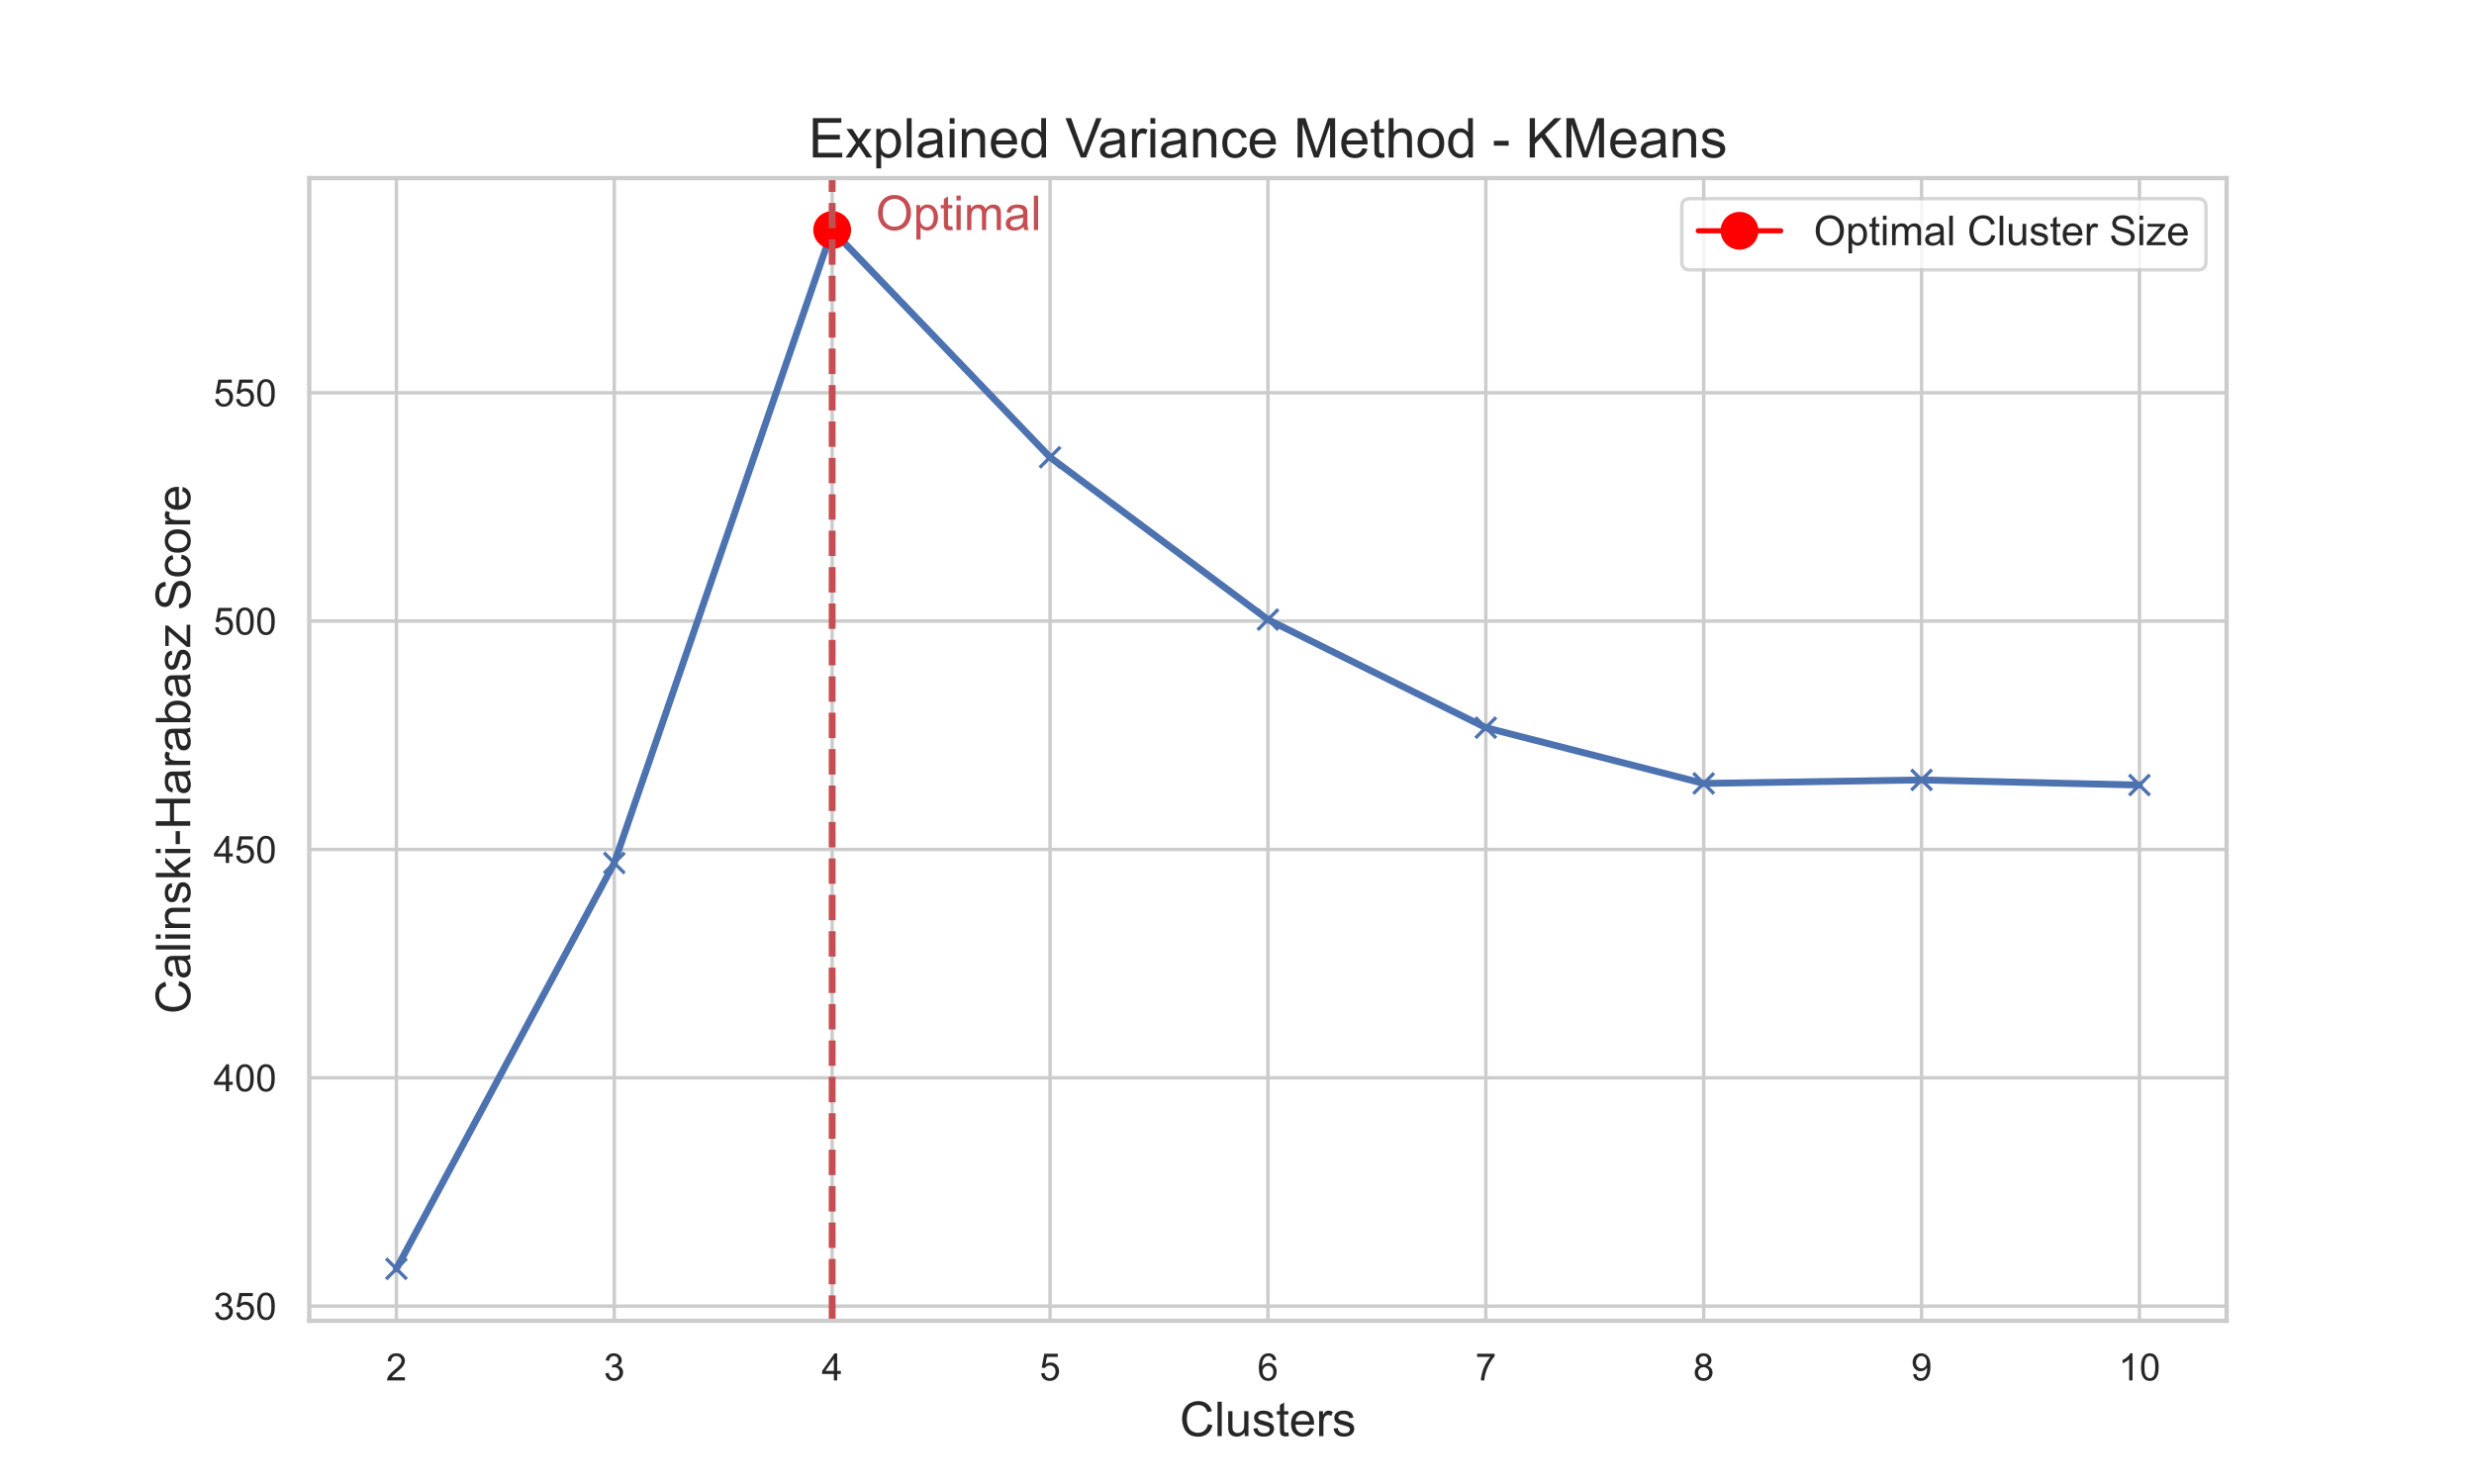
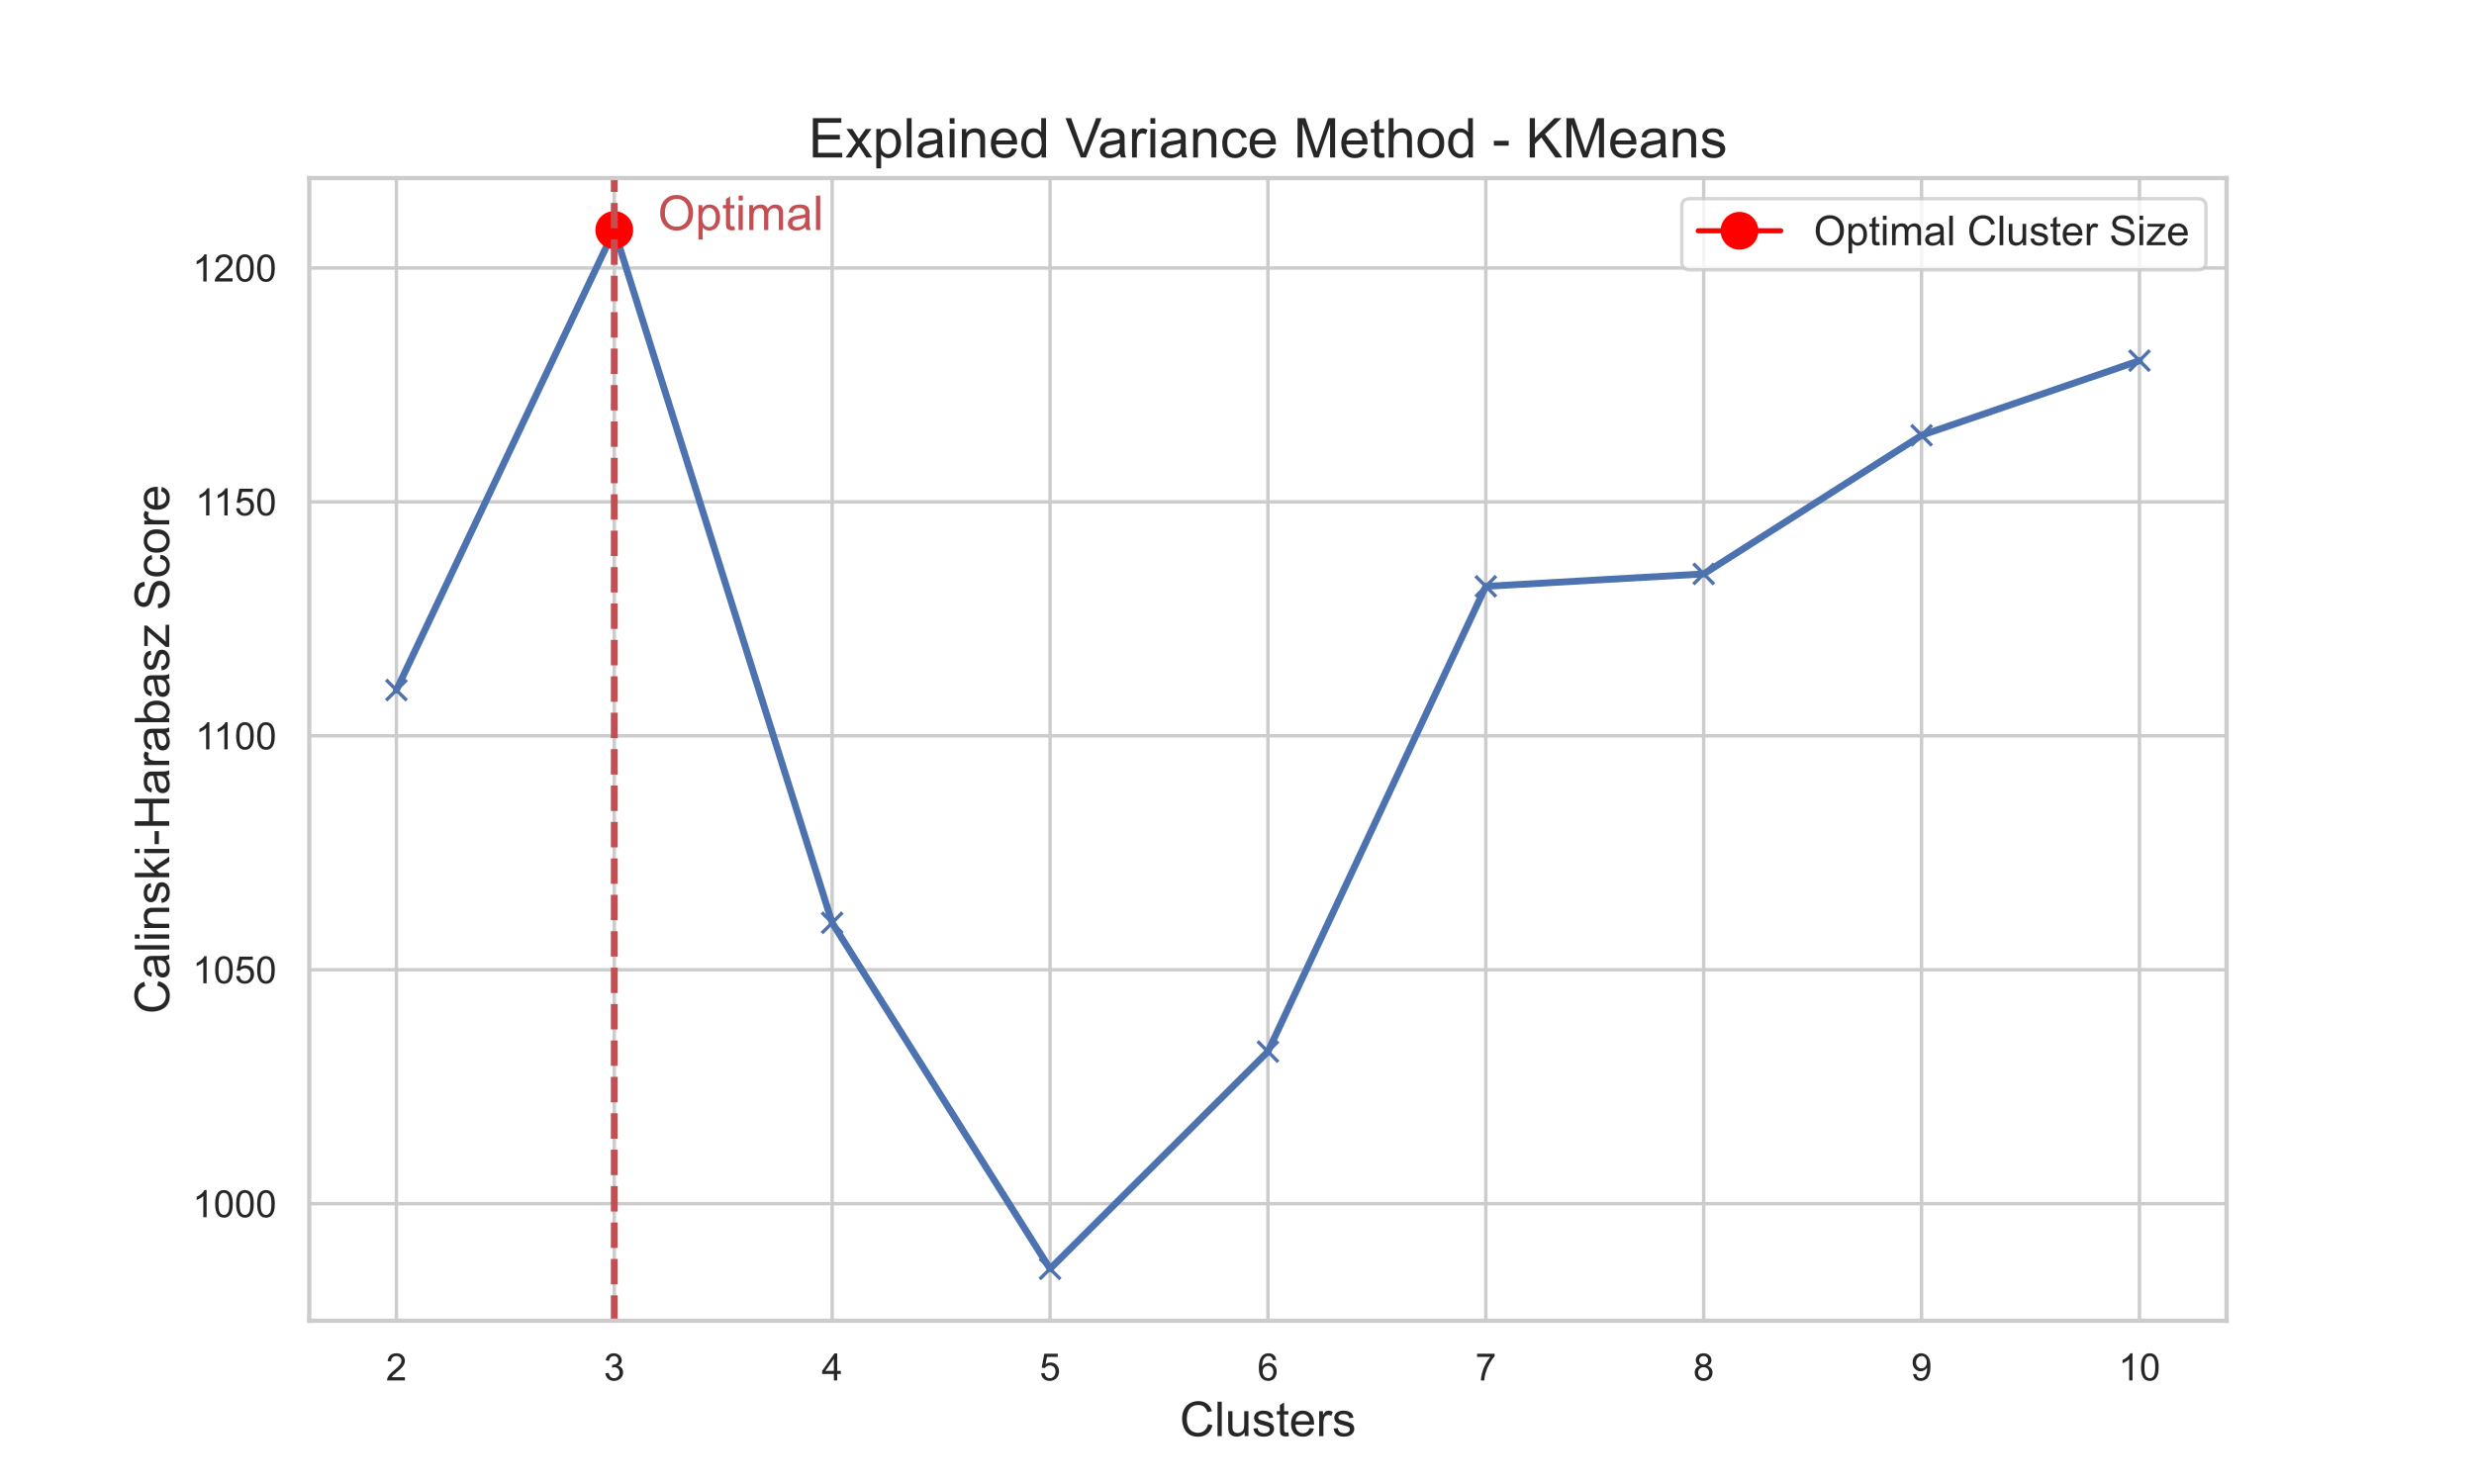
<svg xmlns="http://www.w3.org/2000/svg" xmlns:xlink="http://www.w3.org/1999/xlink" width="720pt" height="432pt" viewBox="0 0 720 432" version="1.1">
  <defs>
    <style type="text/css">*{stroke-linejoin: round; stroke-linecap: butt}</style>
  </defs>
  <g id="figure_1">
    <g id="patch_1">
      <path d="M 0 432  L 720 432  L 720 0  L 0 0  z " style="fill: #ffffff" />
    </g>
    <g id="axes_1">
      <g id="patch_2">
        <path d="M 90 384.48  L 648 384.48  L 648 51.84  L 90 51.84  z " style="fill: #ffffff" />
      </g>
      <g id="matplotlib.axis_1">
        <g id="xtick_1">
          <g id="line2d_1">
-             <path d="M 115.364 384.48  L 115.364 51.84  " clip-path="url(#pc4f36ebb97)" style="fill: none; stroke: #cccccc; stroke-linecap: round" />
+             <path d="M 115.364 384.48  L 115.364 51.84  " clip-path="url(#p779f00b469)" style="fill: none; stroke: #cccccc; stroke-linecap: round" />
          </g>
          <g id="text_1">
            <g style="fill: #262626" transform="translate(112.3051 401.8536) scale(0.11 -0.11)">
              <defs>
                <path id="ArialMT-32" d="M 3222 541  L 3222 0  L 194 0  Q 188 203 259 391  Q 375 700 629 1000  Q 884 1300 1366 1694  Q 2113 2306 2375 2664  Q 2638 3022 2638 3341  Q 2638 3675 2398 3904  Q 2159 4134 1775 4134  Q 1369 4134 1125 3890  Q 881 3647 878 3216  L 300 3275  Q 359 3922 746 4261  Q 1134 4600 1788 4600  Q 2447 4600 2831 4234  Q 3216 3869 3216 3328  Q 3216 3053 3103 2787  Q 2991 2522 2730 2228  Q 2469 1934 1863 1422  Q 1356 997 1212 845  Q 1069 694 975 541  L 3222 541  z " transform="scale(0.015625)" />
              </defs>
              <use xlink:href="#ArialMT-32" />
            </g>
          </g>
        </g>
        <g id="xtick_2">
          <g id="line2d_2">
-             <path d="M 178.773 384.48  L 178.773 51.84  " clip-path="url(#pc4f36ebb97)" style="fill: none; stroke: #cccccc; stroke-linecap: round" />
+             <path d="M 178.773 384.48  L 178.773 51.84  " clip-path="url(#p779f00b469)" style="fill: none; stroke: #cccccc; stroke-linecap: round" />
          </g>
          <g id="text_2">
            <g style="fill: #262626" transform="translate(175.7142 401.8536) scale(0.11 -0.11)">
              <defs>
                <path id="ArialMT-33" d="M 269 1209  L 831 1284  Q 928 806 1161 595  Q 1394 384 1728 384  Q 2125 384 2398 659  Q 2672 934 2672 1341  Q 2672 1728 2419 1979  Q 2166 2231 1775 2231  Q 1616 2231 1378 2169  L 1441 2663  Q 1497 2656 1531 2656  Q 1891 2656 2178 2843  Q 2466 3031 2466 3422  Q 2466 3731 2256 3934  Q 2047 4138 1716 4138  Q 1388 4138 1169 3931  Q 950 3725 888 3313  L 325 3413  Q 428 3978 793 4289  Q 1159 4600 1703 4600  Q 2078 4600 2393 4439  Q 2709 4278 2876 4000  Q 3044 3722 3044 3409  Q 3044 3113 2884 2869  Q 2725 2625 2413 2481  Q 2819 2388 3044 2092  Q 3269 1797 3269 1353  Q 3269 753 2831 336  Q 2394 -81 1725 -81  Q 1122 -81 723 278  Q 325 638 269 1209  z " transform="scale(0.015625)" />
              </defs>
              <use xlink:href="#ArialMT-33" />
            </g>
          </g>
        </g>
        <g id="xtick_3">
          <g id="line2d_3">
-             <path d="M 242.182 384.48  L 242.182 51.84  " clip-path="url(#pc4f36ebb97)" style="fill: none; stroke: #cccccc; stroke-linecap: round" />
+             <path d="M 242.182 384.48  L 242.182 51.84  " clip-path="url(#p779f00b469)" style="fill: none; stroke: #cccccc; stroke-linecap: round" />
          </g>
          <g id="text_3">
            <g style="fill: #262626" transform="translate(239.1233 401.8536) scale(0.11 -0.11)">
              <defs>
                <path id="ArialMT-34" d="M 2069 0  L 2069 1097  L 81 1097  L 81 1613  L 2172 4581  L 2631 4581  L 2631 1613  L 3250 1613  L 3250 1097  L 2631 1097  L 2631 0  L 2069 0  z M 2069 1613  L 2069 3678  L 634 1613  L 2069 1613  z " transform="scale(0.015625)" />
              </defs>
              <use xlink:href="#ArialMT-34" />
            </g>
          </g>
        </g>
        <g id="xtick_4">
          <g id="line2d_4">
-             <path d="M 305.591 384.48  L 305.591 51.84  " clip-path="url(#pc4f36ebb97)" style="fill: none; stroke: #cccccc; stroke-linecap: round" />
+             <path d="M 305.591 384.48  L 305.591 51.84  " clip-path="url(#p779f00b469)" style="fill: none; stroke: #cccccc; stroke-linecap: round" />
          </g>
          <g id="text_4">
            <g style="fill: #262626" transform="translate(302.5324 401.8536) scale(0.11 -0.11)">
              <defs>
                <path id="ArialMT-35" d="M 266 1200  L 856 1250  Q 922 819 1161 601  Q 1400 384 1738 384  Q 2144 384 2425 690  Q 2706 997 2706 1503  Q 2706 1984 2436 2262  Q 2166 2541 1728 2541  Q 1456 2541 1237 2417  Q 1019 2294 894 2097  L 366 2166  L 809 4519  L 3088 4519  L 3088 3981  L 1259 3981  L 1013 2750  Q 1425 3038 1878 3038  Q 2478 3038 2890 2622  Q 3303 2206 3303 1553  Q 3303 931 2941 478  Q 2500 -78 1738 -78  Q 1113 -78 717 272  Q 322 622 266 1200  z " transform="scale(0.015625)" />
              </defs>
              <use xlink:href="#ArialMT-35" />
            </g>
          </g>
        </g>
        <g id="xtick_5">
          <g id="line2d_5">
-             <path d="M 369 384.48  L 369 51.84  " clip-path="url(#pc4f36ebb97)" style="fill: none; stroke: #cccccc; stroke-linecap: round" />
+             <path d="M 369 384.48  L 369 51.84  " clip-path="url(#p779f00b469)" style="fill: none; stroke: #cccccc; stroke-linecap: round" />
          </g>
          <g id="text_5">
            <g style="fill: #262626" transform="translate(365.9415 401.8536) scale(0.11 -0.11)">
              <defs>
                <path id="ArialMT-36" d="M 3184 3459  L 2625 3416  Q 2550 3747 2413 3897  Q 2184 4138 1850 4138  Q 1581 4138 1378 3988  Q 1113 3794 959 3422  Q 806 3050 800 2363  Q 1003 2672 1297 2822  Q 1591 2972 1913 2972  Q 2475 2972 2870 2558  Q 3266 2144 3266 1488  Q 3266 1056 3080 686  Q 2894 316 2569 119  Q 2244 -78 1831 -78  Q 1128 -78 684 439  Q 241 956 241 2144  Q 241 3472 731 4075  Q 1159 4600 1884 4600  Q 2425 4600 2770 4297  Q 3116 3994 3184 3459  z M 888 1484  Q 888 1194 1011 928  Q 1134 663 1356 523  Q 1578 384 1822 384  Q 2178 384 2434 671  Q 2691 959 2691 1453  Q 2691 1928 2437 2201  Q 2184 2475 1800 2475  Q 1419 2475 1153 2201  Q 888 1928 888 1484  z " transform="scale(0.015625)" />
              </defs>
              <use xlink:href="#ArialMT-36" />
            </g>
          </g>
        </g>
        <g id="xtick_6">
          <g id="line2d_6">
-             <path d="M 432.409 384.48  L 432.409 51.84  " clip-path="url(#pc4f36ebb97)" style="fill: none; stroke: #cccccc; stroke-linecap: round" />
+             <path d="M 432.409 384.48  L 432.409 51.84  " clip-path="url(#p779f00b469)" style="fill: none; stroke: #cccccc; stroke-linecap: round" />
          </g>
          <g id="text_6">
            <g style="fill: #262626" transform="translate(429.3506 401.8536) scale(0.11 -0.11)">
              <defs>
                <path id="ArialMT-37" d="M 303 3981  L 303 4522  L 3269 4522  L 3269 4084  Q 2831 3619 2401 2847  Q 1972 2075 1738 1259  Q 1569 684 1522 0  L 944 0  Q 953 541 1156 1306  Q 1359 2072 1739 2783  Q 2119 3494 2547 3981  L 303 3981  z " transform="scale(0.015625)" />
              </defs>
              <use xlink:href="#ArialMT-37" />
            </g>
          </g>
        </g>
        <g id="xtick_7">
          <g id="line2d_7">
-             <path d="M 495.818 384.48  L 495.818 51.84  " clip-path="url(#pc4f36ebb97)" style="fill: none; stroke: #cccccc; stroke-linecap: round" />
+             <path d="M 495.818 384.48  L 495.818 51.84  " clip-path="url(#p779f00b469)" style="fill: none; stroke: #cccccc; stroke-linecap: round" />
          </g>
          <g id="text_7">
            <g style="fill: #262626" transform="translate(492.7597 401.8536) scale(0.11 -0.11)">
              <defs>
                <path id="ArialMT-38" d="M 1131 2484  Q 781 2613 612 2850  Q 444 3088 444 3419  Q 444 3919 803 4259  Q 1163 4600 1759 4600  Q 2359 4600 2725 4251  Q 3091 3903 3091 3403  Q 3091 3084 2923 2848  Q 2756 2613 2416 2484  Q 2838 2347 3058 2040  Q 3278 1734 3278 1309  Q 3278 722 2862 322  Q 2447 -78 1769 -78  Q 1091 -78 675 323  Q 259 725 259 1325  Q 259 1772 486 2073  Q 713 2375 1131 2484  z M 1019 3438  Q 1019 3113 1228 2906  Q 1438 2700 1772 2700  Q 2097 2700 2305 2904  Q 2513 3109 2513 3406  Q 2513 3716 2298 3927  Q 2084 4138 1766 4138  Q 1444 4138 1231 3931  Q 1019 3725 1019 3438  z M 838 1322  Q 838 1081 952 856  Q 1066 631 1291 507  Q 1516 384 1775 384  Q 2178 384 2440 643  Q 2703 903 2703 1303  Q 2703 1709 2433 1975  Q 2163 2241 1756 2241  Q 1359 2241 1098 1978  Q 838 1716 838 1322  z " transform="scale(0.015625)" />
              </defs>
              <use xlink:href="#ArialMT-38" />
            </g>
          </g>
        </g>
        <g id="xtick_8">
          <g id="line2d_8">
-             <path d="M 559.227 384.48  L 559.227 51.84  " clip-path="url(#pc4f36ebb97)" style="fill: none; stroke: #cccccc; stroke-linecap: round" />
+             <path d="M 559.227 384.48  L 559.227 51.84  " clip-path="url(#p779f00b469)" style="fill: none; stroke: #cccccc; stroke-linecap: round" />
          </g>
          <g id="text_8">
            <g style="fill: #262626" transform="translate(556.1688 401.8536) scale(0.11 -0.11)">
              <defs>
                <path id="ArialMT-39" d="M 350 1059  L 891 1109  Q 959 728 1153 556  Q 1347 384 1650 384  Q 1909 384 2104 503  Q 2300 622 2425 820  Q 2550 1019 2634 1356  Q 2719 1694 2719 2044  Q 2719 2081 2716 2156  Q 2547 1888 2255 1720  Q 1963 1553 1622 1553  Q 1053 1553 659 1965  Q 266 2378 266 3053  Q 266 3750 677 4175  Q 1088 4600 1706 4600  Q 2153 4600 2523 4359  Q 2894 4119 3086 3673  Q 3278 3228 3278 2384  Q 3278 1506 3087 986  Q 2897 466 2520 194  Q 2144 -78 1638 -78  Q 1100 -78 759 220  Q 419 519 350 1059  z M 2653 3081  Q 2653 3566 2395 3850  Q 2138 4134 1775 4134  Q 1400 4134 1122 3828  Q 844 3522 844 3034  Q 844 2597 1108 2323  Q 1372 2050 1759 2050  Q 2150 2050 2401 2323  Q 2653 2597 2653 3081  z " transform="scale(0.015625)" />
              </defs>
              <use xlink:href="#ArialMT-39" />
            </g>
          </g>
        </g>
        <g id="xtick_9">
          <g id="line2d_9">
-             <path d="M 622.636 384.48  L 622.636 51.84  " clip-path="url(#pc4f36ebb97)" style="fill: none; stroke: #cccccc; stroke-linecap: round" />
+             <path d="M 622.636 384.48  L 622.636 51.84  " clip-path="url(#p779f00b469)" style="fill: none; stroke: #cccccc; stroke-linecap: round" />
          </g>
          <g id="text_9">
            <g style="fill: #262626" transform="translate(616.5193 401.8536) scale(0.11 -0.11)">
              <defs>
                <path id="ArialMT-31" d="M 2384 0  L 1822 0  L 1822 3584  Q 1619 3391 1289 3197  Q 959 3003 697 2906  L 697 3450  Q 1169 3672 1522 3987  Q 1875 4303 2022 4600  L 2384 4600  L 2384 0  z " transform="scale(0.015625)" />
                <path id="ArialMT-30" d="M 266 2259  Q 266 3072 433 3567  Q 600 4063 929 4331  Q 1259 4600 1759 4600  Q 2128 4600 2406 4451  Q 2684 4303 2865 4023  Q 3047 3744 3150 3342  Q 3253 2941 3253 2259  Q 3253 1453 3087 958  Q 2922 463 2592 192  Q 2263 -78 1759 -78  Q 1097 -78 719 397  Q 266 969 266 2259  z M 844 2259  Q 844 1131 1108 757  Q 1372 384 1759 384  Q 2147 384 2411 759  Q 2675 1134 2675 2259  Q 2675 3391 2411 3762  Q 2147 4134 1753 4134  Q 1366 4134 1134 3806  Q 844 3388 844 2259  z " transform="scale(0.015625)" />
              </defs>
              <use xlink:href="#ArialMT-31" />
              <use xlink:href="#ArialMT-30" x="55.615" />
            </g>
          </g>
        </g>
        <g id="text_10">
          <g style="fill: #262626" transform="translate(343.3286 418.0608) scale(0.14 -0.14)">
            <defs>
              <path id="ArialMT-43" d="M 3763 1606  L 4369 1453  Q 4178 706 3683 314  Q 3188 -78 2472 -78  Q 1731 -78 1267 223  Q 803 525 561 1097  Q 319 1669 319 2325  Q 319 3041 592 3573  Q 866 4106 1370 4382  Q 1875 4659 2481 4659  Q 3169 4659 3637 4309  Q 4106 3959 4291 3325  L 3694 3184  Q 3534 3684 3231 3912  Q 2928 4141 2469 4141  Q 1941 4141 1586 3887  Q 1231 3634 1087 3207  Q 944 2781 944 2328  Q 944 1744 1114 1308  Q 1284 872 1643 656  Q 2003 441 2422 441  Q 2931 441 3284 734  Q 3638 1028 3763 1606  z " transform="scale(0.015625)" />
              <path id="ArialMT-6c" d="M 409 0  L 409 4581  L 972 4581  L 972 0  L 409 0  z " transform="scale(0.015625)" />
              <path id="ArialMT-75" d="M 2597 0  L 2597 488  Q 2209 -75 1544 -75  Q 1250 -75 995 37  Q 741 150 617 320  Q 494 491 444 738  Q 409 903 409 1263  L 409 3319  L 972 3319  L 972 1478  Q 972 1038 1006 884  Q 1059 663 1231 536  Q 1403 409 1656 409  Q 1909 409 2131 539  Q 2353 669 2445 892  Q 2538 1116 2538 1541  L 2538 3319  L 3100 3319  L 3100 0  L 2597 0  z " transform="scale(0.015625)" />
              <path id="ArialMT-73" d="M 197 991  L 753 1078  Q 800 744 1014 566  Q 1228 388 1613 388  Q 2000 388 2187 545  Q 2375 703 2375 916  Q 2375 1106 2209 1216  Q 2094 1291 1634 1406  Q 1016 1563 777 1677  Q 538 1791 414 1992  Q 291 2194 291 2438  Q 291 2659 392 2848  Q 494 3038 669 3163  Q 800 3259 1026 3326  Q 1253 3394 1513 3394  Q 1903 3394 2198 3281  Q 2494 3169 2634 2976  Q 2775 2784 2828 2463  L 2278 2388  Q 2241 2644 2061 2787  Q 1881 2931 1553 2931  Q 1166 2931 1000 2803  Q 834 2675 834 2503  Q 834 2394 903 2306  Q 972 2216 1119 2156  Q 1203 2125 1616 2013  Q 2213 1853 2448 1751  Q 2684 1650 2818 1456  Q 2953 1263 2953 975  Q 2953 694 2789 445  Q 2625 197 2315 61  Q 2006 -75 1616 -75  Q 969 -75 630 194  Q 291 463 197 991  z " transform="scale(0.015625)" />
              <path id="ArialMT-74" d="M 1650 503  L 1731 6  Q 1494 -44 1306 -44  Q 1000 -44 831 53  Q 663 150 594 308  Q 525 466 525 972  L 525 2881  L 113 2881  L 113 3319  L 525 3319  L 525 4141  L 1084 4478  L 1084 3319  L 1650 3319  L 1650 2881  L 1084 2881  L 1084 941  Q 1084 700 1114 631  Q 1144 563 1211 522  Q 1278 481 1403 481  Q 1497 481 1650 503  z " transform="scale(0.015625)" />
              <path id="ArialMT-65" d="M 2694 1069  L 3275 997  Q 3138 488 2766 206  Q 2394 -75 1816 -75  Q 1088 -75 661 373  Q 234 822 234 1631  Q 234 2469 665 2931  Q 1097 3394 1784 3394  Q 2450 3394 2872 2941  Q 3294 2488 3294 1666  Q 3294 1616 3291 1516  L 816 1516  Q 847 969 1125 678  Q 1403 388 1819 388  Q 2128 388 2347 550  Q 2566 713 2694 1069  z M 847 1978  L 2700 1978  Q 2663 2397 2488 2606  Q 2219 2931 1791 2931  Q 1403 2931 1139 2672  Q 875 2413 847 1978  z " transform="scale(0.015625)" />
              <path id="ArialMT-72" d="M 416 0  L 416 3319  L 922 3319  L 922 2816  Q 1116 3169 1280 3281  Q 1444 3394 1641 3394  Q 1925 3394 2219 3213  L 2025 2691  Q 1819 2813 1613 2813  Q 1428 2813 1281 2702  Q 1134 2591 1072 2394  Q 978 2094 978 1738  L 978 0  L 416 0  z " transform="scale(0.015625)" />
            </defs>
            <use xlink:href="#ArialMT-43" />
            <use xlink:href="#ArialMT-6c" x="72.217" />
            <use xlink:href="#ArialMT-75" x="94.434" />
            <use xlink:href="#ArialMT-73" x="150.049" />
            <use xlink:href="#ArialMT-74" x="200.049" />
            <use xlink:href="#ArialMT-65" x="227.832" />
            <use xlink:href="#ArialMT-72" x="283.447" />
            <use xlink:href="#ArialMT-73" x="316.748" />
          </g>
        </g>
      </g>
      <g id="matplotlib.axis_2">
        <g id="ytick_1">
          <g id="line2d_10">
-             <path d="M 90 380.224  L 648 380.224  " clip-path="url(#pc4f36ebb97)" style="fill: none; stroke: #cccccc; stroke-linecap: round" />
+             <path d="M 90 350.4  L 648 350.4  " clip-path="url(#p779f00b469)" style="fill: none; stroke: #cccccc; stroke-linecap: round" />
          </g>
          <g id="text_11">
-             <g style="fill: #262626" transform="translate(62.14891 384.1608) scale(0.11 -0.11)">
-               <use xlink:href="#ArialMT-33" />
-               <use xlink:href="#ArialMT-35" x="55.615" />
+             <g style="fill: #262626" transform="translate(56.03187 354.3364) scale(0.11 -0.11)">
+               <use xlink:href="#ArialMT-31" />
+               <use xlink:href="#ArialMT-30" x="55.615" />
              <use xlink:href="#ArialMT-30" x="111.23" />
+               <use xlink:href="#ArialMT-30" x="166.846" />
            </g>
          </g>
        </g>
        <g id="ytick_2">
          <g id="line2d_11">
-             <path d="M 90 313.751  L 648 313.751  " clip-path="url(#pc4f36ebb97)" style="fill: none; stroke: #cccccc; stroke-linecap: round" />
+             <path d="M 90 282.301  L 648 282.301  " clip-path="url(#p779f00b469)" style="fill: none; stroke: #cccccc; stroke-linecap: round" />
          </g>
          <g id="text_12">
-             <g style="fill: #262626" transform="translate(62.14891 317.6878) scale(0.11 -0.11)">
-               <use xlink:href="#ArialMT-34" />
+             <g style="fill: #262626" transform="translate(56.03187 286.2377) scale(0.11 -0.11)">
+               <use xlink:href="#ArialMT-31" />
              <use xlink:href="#ArialMT-30" x="55.615" />
-               <use xlink:href="#ArialMT-30" x="111.23" />
+               <use xlink:href="#ArialMT-35" x="111.23" />
+               <use xlink:href="#ArialMT-30" x="166.846" />
            </g>
          </g>
        </g>
        <g id="ytick_3">
          <g id="line2d_12">
-             <path d="M 90 247.278  L 648 247.278  " clip-path="url(#pc4f36ebb97)" style="fill: none; stroke: #cccccc; stroke-linecap: round" />
+             <path d="M 90 214.202  L 648 214.202  " clip-path="url(#p779f00b469)" style="fill: none; stroke: #cccccc; stroke-linecap: round" />
          </g>
          <g id="text_13">
-             <g style="fill: #262626" transform="translate(62.14891 251.2147) scale(0.11 -0.11)">
-               <use xlink:href="#ArialMT-34" />
-               <use xlink:href="#ArialMT-35" x="55.615" />
-               <use xlink:href="#ArialMT-30" x="111.23" />
+             <g style="fill: #262626" transform="translate(56.84313 218.1389) scale(0.11 -0.11)">
+               <use xlink:href="#ArialMT-31" />
+               <use xlink:href="#ArialMT-31" x="48.24" />
+               <use xlink:href="#ArialMT-30" x="103.855" />
+               <use xlink:href="#ArialMT-30" x="159.471" />
            </g>
          </g>
        </g>
        <g id="ytick_4">
          <g id="line2d_13">
-             <path d="M 90 180.805  L 648 180.805  " clip-path="url(#pc4f36ebb97)" style="fill: none; stroke: #cccccc; stroke-linecap: round" />
+             <path d="M 90 146.103  L 648 146.103  " clip-path="url(#p779f00b469)" style="fill: none; stroke: #cccccc; stroke-linecap: round" />
          </g>
          <g id="text_14">
-             <g style="fill: #262626" transform="translate(62.14891 184.7417) scale(0.11 -0.11)">
-               <use xlink:href="#ArialMT-35" />
-               <use xlink:href="#ArialMT-30" x="55.615" />
-               <use xlink:href="#ArialMT-30" x="111.23" />
+             <g style="fill: #262626" transform="translate(56.84313 150.0402) scale(0.11 -0.11)">
+               <use xlink:href="#ArialMT-31" />
+               <use xlink:href="#ArialMT-31" x="48.24" />
+               <use xlink:href="#ArialMT-35" x="103.855" />
+               <use xlink:href="#ArialMT-30" x="159.471" />
            </g>
          </g>
        </g>
        <g id="ytick_5">
          <g id="line2d_14">
-             <path d="M 90 114.332  L 648 114.332  " clip-path="url(#pc4f36ebb97)" style="fill: none; stroke: #cccccc; stroke-linecap: round" />
+             <path d="M 90 78.005  L 648 78.005  " clip-path="url(#p779f00b469)" style="fill: none; stroke: #cccccc; stroke-linecap: round" />
          </g>
          <g id="text_15">
-             <g style="fill: #262626" transform="translate(62.14891 118.2686) scale(0.11 -0.11)">
-               <use xlink:href="#ArialMT-35" />
-               <use xlink:href="#ArialMT-35" x="55.615" />
+             <g style="fill: #262626" transform="translate(56.03187 81.9414) scale(0.11 -0.11)">
+               <use xlink:href="#ArialMT-31" />
+               <use xlink:href="#ArialMT-32" x="55.615" />
              <use xlink:href="#ArialMT-30" x="111.23" />
+               <use xlink:href="#ArialMT-30" x="166.846" />
            </g>
          </g>
        </g>
        <g id="text_16">
-           <g style="fill: #262626" transform="translate(55.36641 295.1841) rotate(-90) scale(0.14 -0.14)">
+           <g style="fill: #262626" transform="translate(49.24938 295.1841) rotate(-90) scale(0.14 -0.14)">
            <defs>
              <path id="ArialMT-61" d="M 2588 409  Q 2275 144 1986 34  Q 1697 -75 1366 -75  Q 819 -75 525 192  Q 231 459 231 875  Q 231 1119 342 1320  Q 453 1522 633 1644  Q 813 1766 1038 1828  Q 1203 1872 1538 1913  Q 2219 1994 2541 2106  Q 2544 2222 2544 2253  Q 2544 2597 2384 2738  Q 2169 2928 1744 2928  Q 1347 2928 1158 2789  Q 969 2650 878 2297  L 328 2372  Q 403 2725 575 2942  Q 747 3159 1072 3276  Q 1397 3394 1825 3394  Q 2250 3394 2515 3294  Q 2781 3194 2906 3042  Q 3031 2891 3081 2659  Q 3109 2516 3109 2141  L 3109 1391  Q 3109 606 3145 398  Q 3181 191 3288 0  L 2700 0  Q 2613 175 2588 409  z M 2541 1666  Q 2234 1541 1622 1453  Q 1275 1403 1131 1340  Q 988 1278 909 1158  Q 831 1038 831 891  Q 831 666 1001 516  Q 1172 366 1500 366  Q 1825 366 2078 508  Q 2331 650 2450 897  Q 2541 1088 2541 1459  L 2541 1666  z " transform="scale(0.015625)" />
              <path id="ArialMT-69" d="M 425 3934  L 425 4581  L 988 4581  L 988 3934  L 425 3934  z M 425 0  L 425 3319  L 988 3319  L 988 0  L 425 0  z " transform="scale(0.015625)" />
              <path id="ArialMT-6e" d="M 422 0  L 422 3319  L 928 3319  L 928 2847  Q 1294 3394 1984 3394  Q 2284 3394 2536 3286  Q 2788 3178 2913 3003  Q 3038 2828 3088 2588  Q 3119 2431 3119 2041  L 3119 0  L 2556 0  L 2556 2019  Q 2556 2363 2490 2533  Q 2425 2703 2258 2804  Q 2091 2906 1866 2906  Q 1506 2906 1245 2678  Q 984 2450 984 1813  L 984 0  L 422 0  z " transform="scale(0.015625)" />
              <path id="ArialMT-6b" d="M 425 0  L 425 4581  L 988 4581  L 988 1969  L 2319 3319  L 3047 3319  L 1778 2088  L 3175 0  L 2481 0  L 1384 1697  L 988 1316  L 988 0  L 425 0  z " transform="scale(0.015625)" />
              <path id="ArialMT-2d" d="M 203 1375  L 203 1941  L 1931 1941  L 1931 1375  L 203 1375  z " transform="scale(0.015625)" />
              <path id="ArialMT-48" d="M 513 0  L 513 4581  L 1119 4581  L 1119 2700  L 3500 2700  L 3500 4581  L 4106 4581  L 4106 0  L 3500 0  L 3500 2159  L 1119 2159  L 1119 0  L 513 0  z " transform="scale(0.015625)" />
              <path id="ArialMT-62" d="M 941 0  L 419 0  L 419 4581  L 981 4581  L 981 2947  Q 1338 3394 1891 3394  Q 2197 3394 2470 3270  Q 2744 3147 2920 2923  Q 3097 2700 3197 2384  Q 3297 2069 3297 1709  Q 3297 856 2875 390  Q 2453 -75 1863 -75  Q 1275 -75 941 416  L 941 0  z M 934 1684  Q 934 1088 1097 822  Q 1363 388 1816 388  Q 2184 388 2453 708  Q 2722 1028 2722 1663  Q 2722 2313 2464 2622  Q 2206 2931 1841 2931  Q 1472 2931 1203 2611  Q 934 2291 934 1684  z " transform="scale(0.015625)" />
              <path id="ArialMT-7a" d="M 125 0  L 125 456  L 2238 2881  Q 1878 2863 1603 2863  L 250 2863  L 250 3319  L 2963 3319  L 2963 2947  L 1166 841  L 819 456  Q 1197 484 1528 484  L 3063 484  L 3063 0  L 125 0  z " transform="scale(0.015625)" />
              <path id="ArialMT-20" transform="scale(0.015625)" />
              <path id="ArialMT-53" d="M 288 1472  L 859 1522  Q 900 1178 1048 958  Q 1197 738 1509 602  Q 1822 466 2213 466  Q 2559 466 2825 569  Q 3091 672 3220 851  Q 3350 1031 3350 1244  Q 3350 1459 3225 1620  Q 3100 1781 2813 1891  Q 2628 1963 1997 2114  Q 1366 2266 1113 2400  Q 784 2572 623 2826  Q 463 3081 463 3397  Q 463 3744 659 4045  Q 856 4347 1234 4503  Q 1613 4659 2075 4659  Q 2584 4659 2973 4495  Q 3363 4331 3572 4012  Q 3781 3694 3797 3291  L 3216 3247  Q 3169 3681 2898 3903  Q 2628 4125 2100 4125  Q 1550 4125 1298 3923  Q 1047 3722 1047 3438  Q 1047 3191 1225 3031  Q 1400 2872 2139 2705  Q 2878 2538 3153 2413  Q 3553 2228 3743 1945  Q 3934 1663 3934 1294  Q 3934 928 3725 604  Q 3516 281 3123 101  Q 2731 -78 2241 -78  Q 1619 -78 1198 103  Q 778 284 539 648  Q 300 1013 288 1472  z " transform="scale(0.015625)" />
              <path id="ArialMT-63" d="M 2588 1216  L 3141 1144  Q 3050 572 2676 248  Q 2303 -75 1759 -75  Q 1078 -75 664 370  Q 250 816 250 1647  Q 250 2184 428 2587  Q 606 2991 970 3192  Q 1334 3394 1763 3394  Q 2303 3394 2647 3120  Q 2991 2847 3088 2344  L 2541 2259  Q 2463 2594 2264 2762  Q 2066 2931 1784 2931  Q 1359 2931 1093 2626  Q 828 2322 828 1663  Q 828 994 1084 691  Q 1341 388 1753 388  Q 2084 388 2306 591  Q 2528 794 2588 1216  z " transform="scale(0.015625)" />
              <path id="ArialMT-6f" d="M 213 1659  Q 213 2581 725 3025  Q 1153 3394 1769 3394  Q 2453 3394 2887 2945  Q 3322 2497 3322 1706  Q 3322 1066 3130 698  Q 2938 331 2570 128  Q 2203 -75 1769 -75  Q 1072 -75 642 372  Q 213 819 213 1659  z M 791 1659  Q 791 1022 1069 705  Q 1347 388 1769 388  Q 2188 388 2466 706  Q 2744 1025 2744 1678  Q 2744 2294 2464 2611  Q 2184 2928 1769 2928  Q 1347 2928 1069 2612  Q 791 2297 791 1659  z " transform="scale(0.015625)" />
            </defs>
            <use xlink:href="#ArialMT-43" />
            <use xlink:href="#ArialMT-61" x="72.217" />
            <use xlink:href="#ArialMT-6c" x="127.832" />
            <use xlink:href="#ArialMT-69" x="150.049" />
            <use xlink:href="#ArialMT-6e" x="172.266" />
            <use xlink:href="#ArialMT-73" x="227.881" />
            <use xlink:href="#ArialMT-6b" x="277.881" />
            <use xlink:href="#ArialMT-69" x="327.881" />
            <use xlink:href="#ArialMT-2d" x="350.098" />
            <use xlink:href="#ArialMT-48" x="383.398" />
            <use xlink:href="#ArialMT-61" x="455.615" />
            <use xlink:href="#ArialMT-72" x="511.23" />
            <use xlink:href="#ArialMT-61" x="544.531" />
            <use xlink:href="#ArialMT-62" x="600.146" />
            <use xlink:href="#ArialMT-61" x="655.762" />
            <use xlink:href="#ArialMT-73" x="711.377" />
            <use xlink:href="#ArialMT-7a" x="761.377" />
            <use xlink:href="#ArialMT-20" x="811.377" />
            <use xlink:href="#ArialMT-53" x="839.16" />
            <use xlink:href="#ArialMT-63" x="905.859" />
            <use xlink:href="#ArialMT-6f" x="955.859" />
            <use xlink:href="#ArialMT-72" x="1011.475" />
            <use xlink:href="#ArialMT-65" x="1044.775" />
          </g>
        </g>
      </g>
      <g id="line2d_15">
-         <path d="M 115.364 369.36  L 178.773 251.215  L 242.182 66.96  L 305.591 133.113  L 369 180.371  L 432.409 211.831  L 495.818 228.058  L 559.227 227.043  L 622.636 228.532  " clip-path="url(#pc4f36ebb97)" style="fill: none; stroke: #4c72b0; stroke-width: 2; stroke-linecap: round" />
+         <path d="M 115.364 200.885  L 178.773 66.96  L 242.182 268.631  L 305.591 369.36  L 369 306.124  L 432.409 170.686  L 495.818 167.071  L 559.227 126.718  L 622.636 104.987  " clip-path="url(#p779f00b469)" style="fill: none; stroke: #4c72b0; stroke-width: 2; stroke-linecap: round" />
        <defs>
-           <path id="mf67fcbb88f" d="M -3 3  L 3 -3  M -3 -3  L 3 3  " style="stroke: #4c72b0" />
+           <path id="mebcaf6ab2e" d="M -3 3  L 3 -3  M -3 -3  L 3 3  " style="stroke: #4c72b0" />
        </defs>
-         <g clip-path="url(#pc4f36ebb97)">
-           <use xlink:href="#mf67fcbb88f" x="115.364" y="369.36" style="fill: #4c72b0; stroke: #4c72b0" />
-           <use xlink:href="#mf67fcbb88f" x="178.773" y="251.215" style="fill: #4c72b0; stroke: #4c72b0" />
-           <use xlink:href="#mf67fcbb88f" x="242.182" y="66.96" style="fill: #4c72b0; stroke: #4c72b0" />
-           <use xlink:href="#mf67fcbb88f" x="305.591" y="133.113" style="fill: #4c72b0; stroke: #4c72b0" />
-           <use xlink:href="#mf67fcbb88f" x="369" y="180.371" style="fill: #4c72b0; stroke: #4c72b0" />
-           <use xlink:href="#mf67fcbb88f" x="432.409" y="211.831" style="fill: #4c72b0; stroke: #4c72b0" />
-           <use xlink:href="#mf67fcbb88f" x="495.818" y="228.058" style="fill: #4c72b0; stroke: #4c72b0" />
-           <use xlink:href="#mf67fcbb88f" x="559.227" y="227.043" style="fill: #4c72b0; stroke: #4c72b0" />
-           <use xlink:href="#mf67fcbb88f" x="622.636" y="228.532" style="fill: #4c72b0; stroke: #4c72b0" />
+         <g clip-path="url(#p779f00b469)">
+           <use xlink:href="#mebcaf6ab2e" x="115.364" y="200.885" style="fill: #4c72b0; stroke: #4c72b0" />
+           <use xlink:href="#mebcaf6ab2e" x="178.773" y="66.96" style="fill: #4c72b0; stroke: #4c72b0" />
+           <use xlink:href="#mebcaf6ab2e" x="242.182" y="268.631" style="fill: #4c72b0; stroke: #4c72b0" />
+           <use xlink:href="#mebcaf6ab2e" x="305.591" y="369.36" style="fill: #4c72b0; stroke: #4c72b0" />
+           <use xlink:href="#mebcaf6ab2e" x="369" y="306.124" style="fill: #4c72b0; stroke: #4c72b0" />
+           <use xlink:href="#mebcaf6ab2e" x="432.409" y="170.686" style="fill: #4c72b0; stroke: #4c72b0" />
+           <use xlink:href="#mebcaf6ab2e" x="495.818" y="167.071" style="fill: #4c72b0; stroke: #4c72b0" />
+           <use xlink:href="#mebcaf6ab2e" x="559.227" y="126.718" style="fill: #4c72b0; stroke: #4c72b0" />
+           <use xlink:href="#mebcaf6ab2e" x="622.636" y="104.987" style="fill: #4c72b0; stroke: #4c72b0" />
        </g>
      </g>
      <g id="line2d_16">
-         <path d="M 242.182 66.96  " clip-path="url(#pc4f36ebb97)" style="fill: none; stroke: #ff0000; stroke-width: 1.5; stroke-linecap: round" />
+         <path d="M 178.773 66.96  " clip-path="url(#p779f00b469)" style="fill: none; stroke: #ff0000; stroke-width: 1.5; stroke-linecap: round" />
        <defs>
-           <path id="m0772cda796" d="M 0 5  C 1.326 5 2.598 4.473 3.536 3.536  C 4.473 2.598 5 1.326 5 0  C 5 -1.326 4.473 -2.598 3.536 -3.536  C 2.598 -4.473 1.326 -5 0 -5  C -1.326 -5 -2.598 -4.473 -3.536 -3.536  C -4.473 -2.598 -5 -1.326 -5 0  C -5 1.326 -4.473 2.598 -3.536 3.536  C -2.598 4.473 -1.326 5 0 5  z " style="stroke: #ff0000" />
+           <path id="mea4979ad3e" d="M 0 5  C 1.326 5 2.598 4.473 3.536 3.536  C 4.473 2.598 5 1.326 5 0  C 5 -1.326 4.473 -2.598 3.536 -3.536  C 2.598 -4.473 1.326 -5 0 -5  C -1.326 -5 -2.598 -4.473 -3.536 -3.536  C -4.473 -2.598 -5 -1.326 -5 0  C -5 1.326 -4.473 2.598 -3.536 3.536  C -2.598 4.473 -1.326 5 0 5  z " style="stroke: #ff0000" />
        </defs>
-         <g clip-path="url(#pc4f36ebb97)">
-           <use xlink:href="#m0772cda796" x="242.182" y="66.96" style="fill: #ff0000; stroke: #ff0000" />
+         <g clip-path="url(#p779f00b469)">
+           <use xlink:href="#mea4979ad3e" x="178.773" y="66.96" style="fill: #ff0000; stroke: #ff0000" />
        </g>
      </g>
      <g id="line2d_17">
-         <path d="M 242.182 384.48  L 242.182 51.84  " clip-path="url(#pc4f36ebb97)" style="fill: none; stroke-dasharray: 7.4,3.2; stroke-dashoffset: 0; stroke: #c44e52; stroke-width: 2" />
+         <path d="M 178.773 384.48  L 178.773 51.84  " clip-path="url(#p779f00b469)" style="fill: none; stroke-dasharray: 7.4,3.2; stroke-dashoffset: 0; stroke: #c44e52; stroke-width: 2" />
      </g>
      <g id="patch_3">
        <path d="M 90 384.48  L 90 51.84  " style="fill: none; stroke: #cccccc; stroke-width: 1.25; stroke-linejoin: miter; stroke-linecap: square" />
      </g>
      <g id="patch_4">
        <path d="M 648 384.48  L 648 51.84  " style="fill: none; stroke: #cccccc; stroke-width: 1.25; stroke-linejoin: miter; stroke-linecap: square" />
      </g>
      <g id="patch_5">
        <path d="M 90 384.48  L 648 384.48  " style="fill: none; stroke: #cccccc; stroke-width: 1.25; stroke-linejoin: miter; stroke-linecap: square" />
      </g>
      <g id="patch_6">
        <path d="M 90 51.84  L 648 51.84  " style="fill: none; stroke: #cccccc; stroke-width: 1.25; stroke-linejoin: miter; stroke-linecap: square" />
      </g>
      <g id="text_17">
-         <g style="fill: #c44e52" transform="translate(254.8636 66.96) scale(0.14 -0.14)">
+         <g style="fill: #c44e52" transform="translate(191.4545 66.96) scale(0.14 -0.14)">
          <defs>
            <path id="ArialMT-4f" d="M 309 2231  Q 309 3372 921 4017  Q 1534 4663 2503 4663  Q 3138 4663 3647 4359  Q 4156 4056 4423 3514  Q 4691 2972 4691 2284  Q 4691 1588 4409 1038  Q 4128 488 3612 205  Q 3097 -78 2500 -78  Q 1853 -78 1343 234  Q 834 547 571 1087  Q 309 1628 309 2231  z M 934 2222  Q 934 1394 1379 917  Q 1825 441 2497 441  Q 3181 441 3623 922  Q 4066 1403 4066 2288  Q 4066 2847 3877 3264  Q 3688 3681 3323 3911  Q 2959 4141 2506 4141  Q 1863 4141 1398 3698  Q 934 3256 934 2222  z " transform="scale(0.015625)" />
            <path id="ArialMT-70" d="M 422 -1272  L 422 3319  L 934 3319  L 934 2888  Q 1116 3141 1344 3267  Q 1572 3394 1897 3394  Q 2322 3394 2647 3175  Q 2972 2956 3137 2557  Q 3303 2159 3303 1684  Q 3303 1175 3120 767  Q 2938 359 2589 142  Q 2241 -75 1856 -75  Q 1575 -75 1351 44  Q 1128 163 984 344  L 984 -1272  L 422 -1272  z M 931 1641  Q 931 1000 1190 694  Q 1450 388 1819 388  Q 2194 388 2461 705  Q 2728 1022 2728 1688  Q 2728 2322 2467 2637  Q 2206 2953 1844 2953  Q 1484 2953 1207 2617  Q 931 2281 931 1641  z " transform="scale(0.015625)" />
            <path id="ArialMT-6d" d="M 422 0  L 422 3319  L 925 3319  L 925 2853  Q 1081 3097 1340 3245  Q 1600 3394 1931 3394  Q 2300 3394 2536 3241  Q 2772 3088 2869 2813  Q 3263 3394 3894 3394  Q 4388 3394 4653 3120  Q 4919 2847 4919 2278  L 4919 0  L 4359 0  L 4359 2091  Q 4359 2428 4304 2576  Q 4250 2725 4106 2815  Q 3963 2906 3769 2906  Q 3419 2906 3187 2673  Q 2956 2441 2956 1928  L 2956 0  L 2394 0  L 2394 2156  Q 2394 2531 2256 2718  Q 2119 2906 1806 2906  Q 1569 2906 1367 2781  Q 1166 2656 1075 2415  Q 984 2175 984 1722  L 984 0  L 422 0  z " transform="scale(0.015625)" />
          </defs>
          <use xlink:href="#ArialMT-4f" />
          <use xlink:href="#ArialMT-70" x="77.783" />
          <use xlink:href="#ArialMT-74" x="133.398" />
          <use xlink:href="#ArialMT-69" x="161.182" />
          <use xlink:href="#ArialMT-6d" x="183.398" />
          <use xlink:href="#ArialMT-61" x="266.699" />
          <use xlink:href="#ArialMT-6c" x="322.314" />
        </g>
      </g>
      <g id="text_18">
        <g style="fill: #262626" transform="translate(235.3013 45.84) scale(0.16 -0.16)">
          <defs>
            <path id="ArialMT-45" d="M 506 0  L 506 4581  L 3819 4581  L 3819 4041  L 1113 4041  L 1113 2638  L 3647 2638  L 3647 2100  L 1113 2100  L 1113 541  L 3925 541  L 3925 0  L 506 0  z " transform="scale(0.015625)" />
            <path id="ArialMT-78" d="M 47 0  L 1259 1725  L 138 3319  L 841 3319  L 1350 2541  Q 1494 2319 1581 2169  Q 1719 2375 1834 2534  L 2394 3319  L 3066 3319  L 1919 1756  L 3153 0  L 2463 0  L 1781 1031  L 1600 1309  L 728 0  L 47 0  z " transform="scale(0.015625)" />
            <path id="ArialMT-64" d="M 2575 0  L 2575 419  Q 2259 -75 1647 -75  Q 1250 -75 917 144  Q 584 363 401 755  Q 219 1147 219 1656  Q 219 2153 384 2558  Q 550 2963 881 3178  Q 1213 3394 1622 3394  Q 1922 3394 2156 3267  Q 2391 3141 2538 2938  L 2538 4581  L 3097 4581  L 3097 0  L 2575 0  z M 797 1656  Q 797 1019 1065 703  Q 1334 388 1700 388  Q 2069 388 2326 689  Q 2584 991 2584 1609  Q 2584 2291 2321 2609  Q 2059 2928 1675 2928  Q 1300 2928 1048 2622  Q 797 2316 797 1656  z " transform="scale(0.015625)" />
            <path id="ArialMT-56" d="M 1803 0  L 28 4581  L 684 4581  L 1875 1253  Q 2019 853 2116 503  Q 2222 878 2363 1253  L 3600 4581  L 4219 4581  L 2425 0  L 1803 0  z " transform="scale(0.015625)" />
            <path id="ArialMT-4d" d="M 475 0  L 475 4581  L 1388 4581  L 2472 1338  Q 2622 884 2691 659  Q 2769 909 2934 1394  L 4031 4581  L 4847 4581  L 4847 0  L 4263 0  L 4263 3834  L 2931 0  L 2384 0  L 1059 3900  L 1059 0  L 475 0  z " transform="scale(0.015625)" />
            <path id="ArialMT-68" d="M 422 0  L 422 4581  L 984 4581  L 984 2938  Q 1378 3394 1978 3394  Q 2347 3394 2619 3248  Q 2891 3103 3008 2847  Q 3125 2591 3125 2103  L 3125 0  L 2563 0  L 2563 2103  Q 2563 2525 2380 2717  Q 2197 2909 1863 2909  Q 1613 2909 1392 2779  Q 1172 2650 1078 2428  Q 984 2206 984 1816  L 984 0  L 422 0  z " transform="scale(0.015625)" />
            <path id="ArialMT-4b" d="M 469 0  L 469 4581  L 1075 4581  L 1075 2309  L 3350 4581  L 4172 4581  L 2250 2725  L 4256 0  L 3456 0  L 1825 2319  L 1075 1588  L 1075 0  L 469 0  z " transform="scale(0.015625)" />
          </defs>
          <use xlink:href="#ArialMT-45" />
          <use xlink:href="#ArialMT-78" x="66.699" />
          <use xlink:href="#ArialMT-70" x="116.699" />
          <use xlink:href="#ArialMT-6c" x="172.314" />
          <use xlink:href="#ArialMT-61" x="194.531" />
          <use xlink:href="#ArialMT-69" x="250.146" />
          <use xlink:href="#ArialMT-6e" x="272.363" />
          <use xlink:href="#ArialMT-65" x="327.979" />
          <use xlink:href="#ArialMT-64" x="383.594" />
          <use xlink:href="#ArialMT-20" x="439.209" />
          <use xlink:href="#ArialMT-56" x="466.992" />
          <use xlink:href="#ArialMT-61" x="526.316" />
          <use xlink:href="#ArialMT-72" x="581.932" />
          <use xlink:href="#ArialMT-69" x="615.232" />
          <use xlink:href="#ArialMT-61" x="637.449" />
          <use xlink:href="#ArialMT-6e" x="693.064" />
          <use xlink:href="#ArialMT-63" x="748.68" />
          <use xlink:href="#ArialMT-65" x="798.68" />
          <use xlink:href="#ArialMT-20" x="854.295" />
          <use xlink:href="#ArialMT-4d" x="882.078" />
          <use xlink:href="#ArialMT-65" x="965.379" />
          <use xlink:href="#ArialMT-74" x="1020.994" />
          <use xlink:href="#ArialMT-68" x="1048.777" />
          <use xlink:href="#ArialMT-6f" x="1104.393" />
          <use xlink:href="#ArialMT-64" x="1160.008" />
          <use xlink:href="#ArialMT-20" x="1215.623" />
          <use xlink:href="#ArialMT-2d" x="1243.406" />
          <use xlink:href="#ArialMT-20" x="1276.707" />
          <use xlink:href="#ArialMT-4b" x="1304.49" />
          <use xlink:href="#ArialMT-4d" x="1371.189" />
          <use xlink:href="#ArialMT-65" x="1454.49" />
          <use xlink:href="#ArialMT-61" x="1510.105" />
          <use xlink:href="#ArialMT-6e" x="1565.721" />
          <use xlink:href="#ArialMT-73" x="1621.336" />
        </g>
      </g>
      <g id="legend_1">
        <g id="patch_7">
          <path d="M 491.839 78.568  L 639.6 78.568  Q 642 78.568 642 76.168  L 642 60.24  Q 642 57.84 639.6 57.84  L 491.839 57.84  Q 489.439 57.84 489.439 60.24  L 489.439 76.168  Q 489.439 78.568 491.839 78.568  z " style="fill: #ffffff; opacity: 0.8; stroke: #cccccc; stroke-linejoin: miter" />
        </g>
        <g id="line2d_18">
          <path d="M 494.239 67.183  L 506.239 67.183  L 518.239 67.183  " style="fill: none; stroke: #ff0000; stroke-width: 1.5; stroke-linecap: round" />
          <g>
-             <use xlink:href="#m0772cda796" x="506.239" y="67.183" style="fill: #ff0000; stroke: #ff0000" />
+             <use xlink:href="#mea4979ad3e" x="506.239" y="67.183" style="fill: #ff0000; stroke: #ff0000" />
          </g>
        </g>
        <g id="text_19">
          <g style="fill: #262626" transform="translate(527.8388 71.38313) scale(0.12 -0.12)">
            <use xlink:href="#ArialMT-4f" />
            <use xlink:href="#ArialMT-70" x="77.783" />
            <use xlink:href="#ArialMT-74" x="133.398" />
            <use xlink:href="#ArialMT-69" x="161.182" />
            <use xlink:href="#ArialMT-6d" x="183.398" />
            <use xlink:href="#ArialMT-61" x="266.699" />
            <use xlink:href="#ArialMT-6c" x="322.314" />
            <use xlink:href="#ArialMT-20" x="344.531" />
            <use xlink:href="#ArialMT-43" x="372.314" />
            <use xlink:href="#ArialMT-6c" x="444.531" />
            <use xlink:href="#ArialMT-75" x="466.748" />
            <use xlink:href="#ArialMT-73" x="522.363" />
            <use xlink:href="#ArialMT-74" x="572.363" />
            <use xlink:href="#ArialMT-65" x="600.146" />
            <use xlink:href="#ArialMT-72" x="655.762" />
            <use xlink:href="#ArialMT-20" x="689.062" />
            <use xlink:href="#ArialMT-53" x="716.846" />
            <use xlink:href="#ArialMT-69" x="783.545" />
            <use xlink:href="#ArialMT-7a" x="805.762" />
            <use xlink:href="#ArialMT-65" x="855.762" />
          </g>
        </g>
      </g>
    </g>
  </g>
  <defs>
-     <clipPath id="pc4f36ebb97">
+     <clipPath id="p779f00b469">
      <rect x="90" y="51.84" width="558" height="332.64" />
    </clipPath>
  </defs>
</svg>
